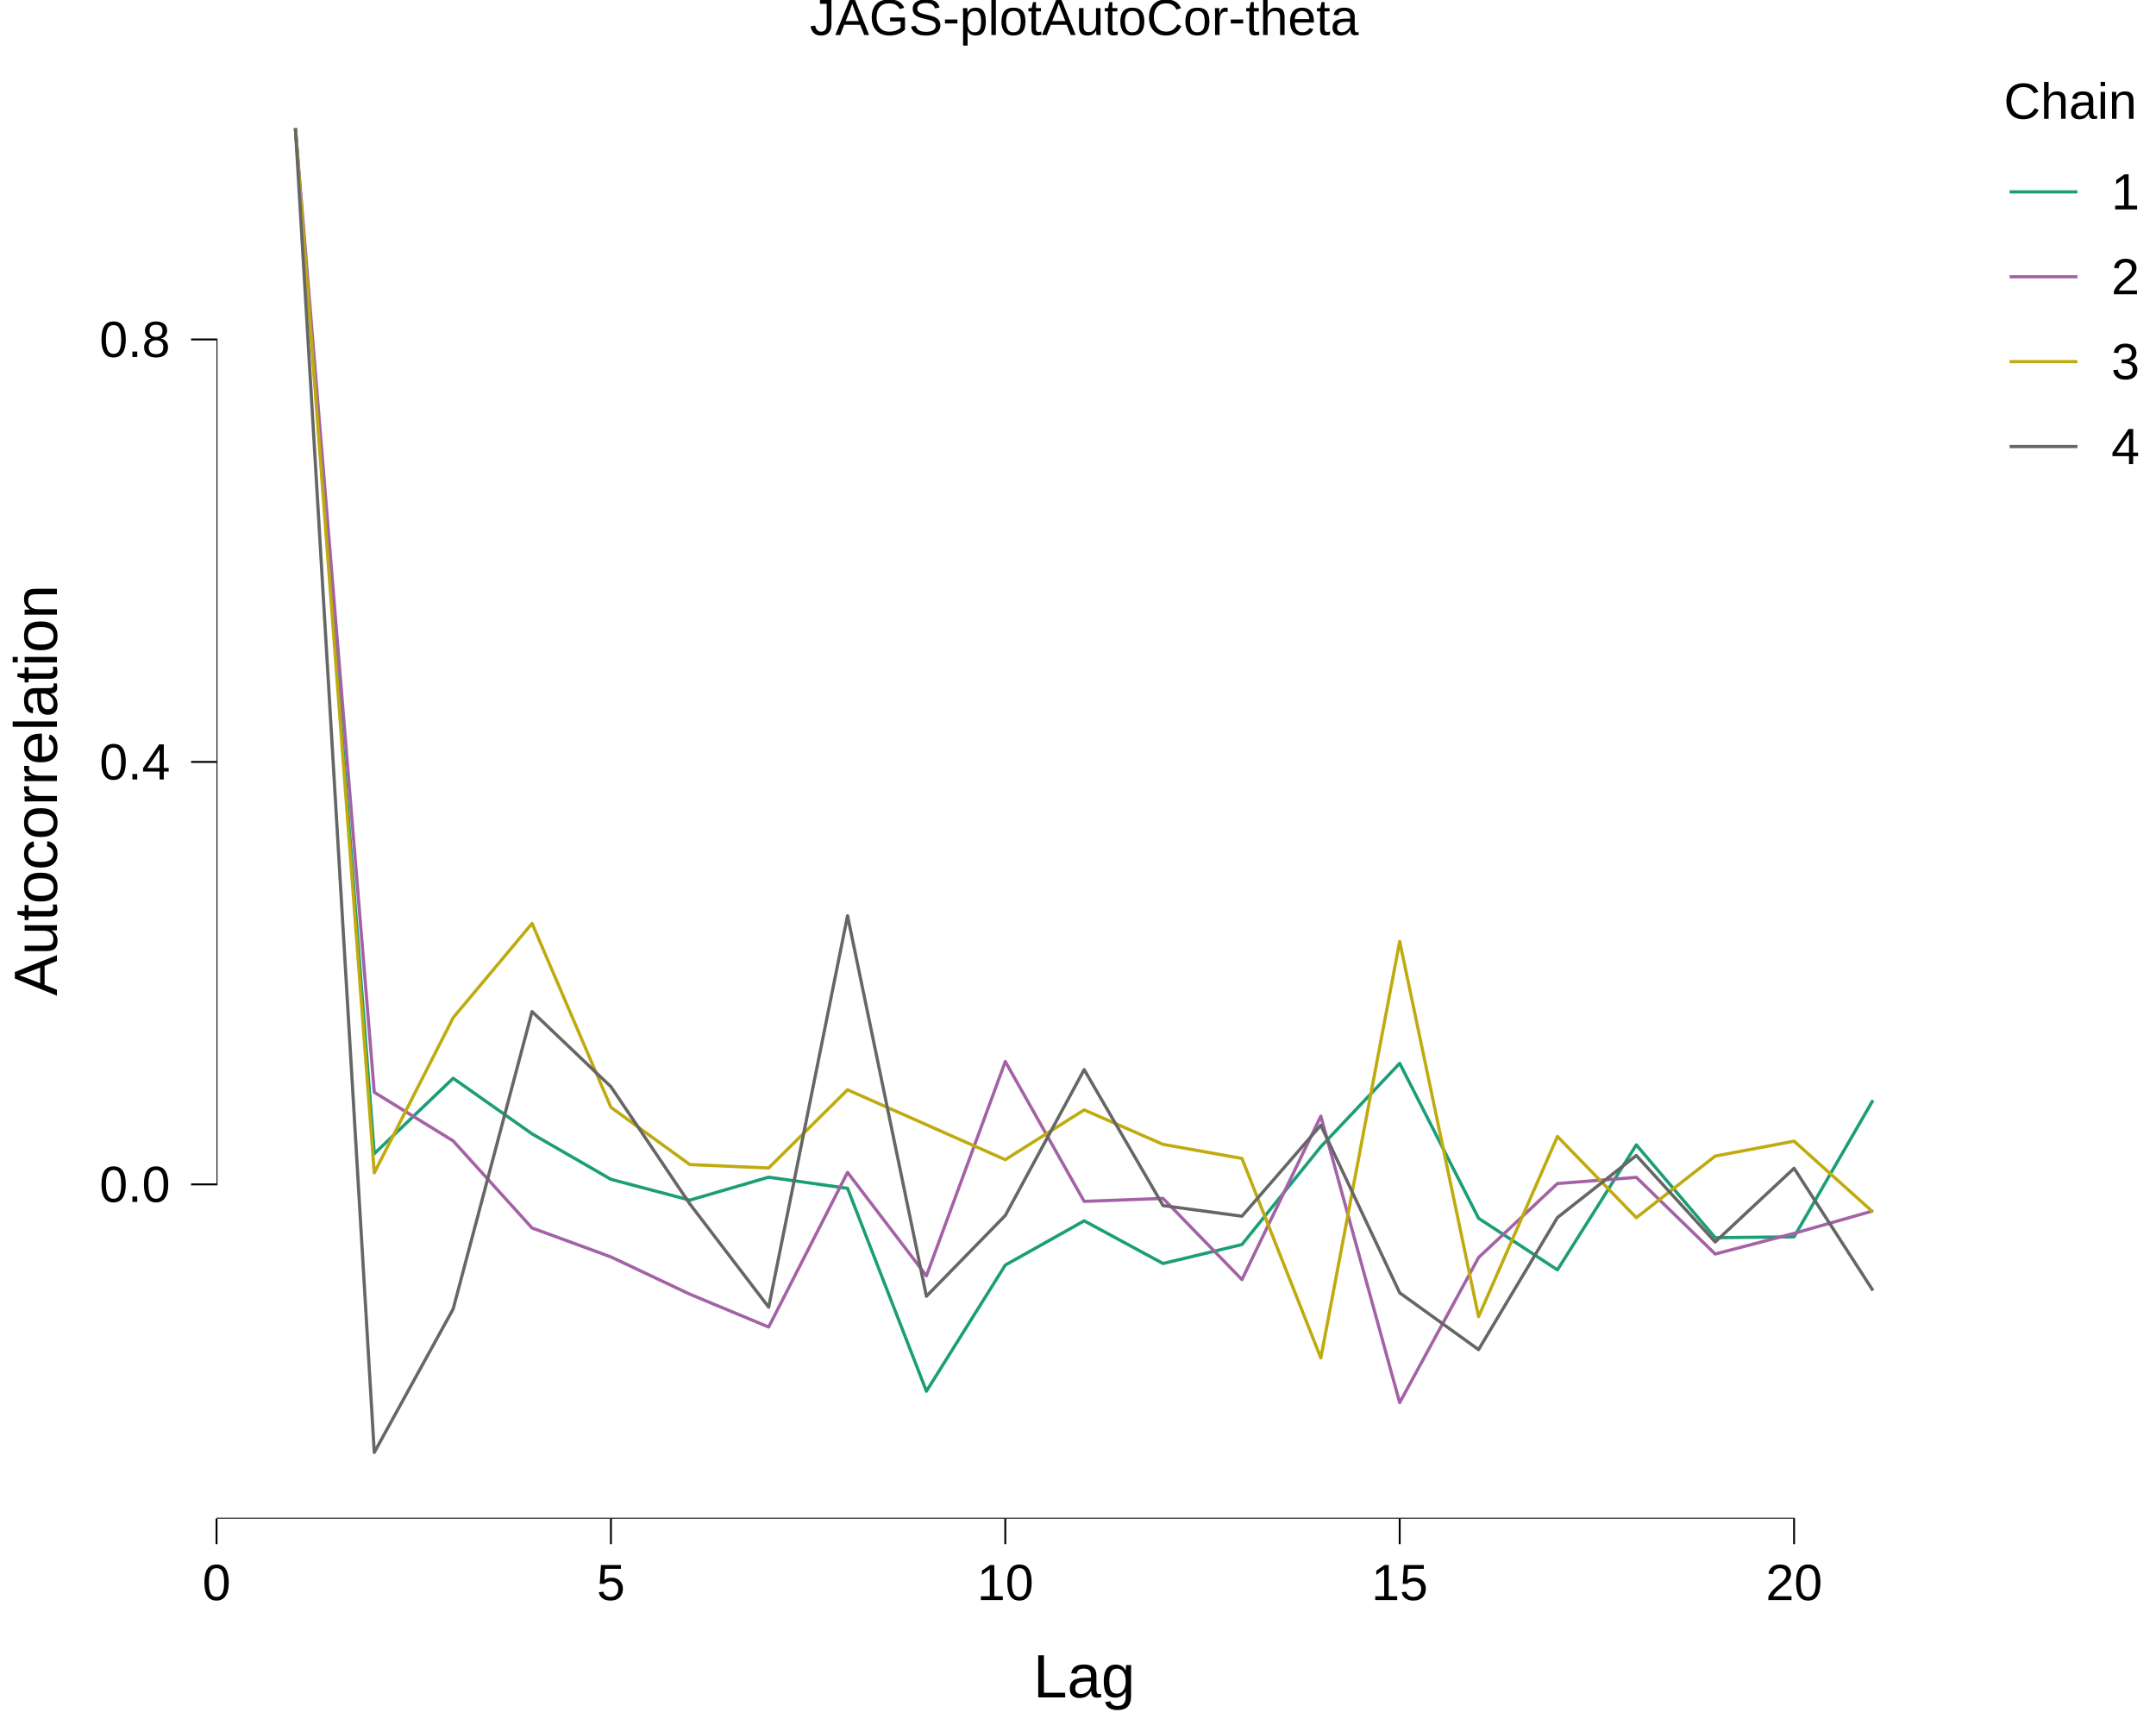
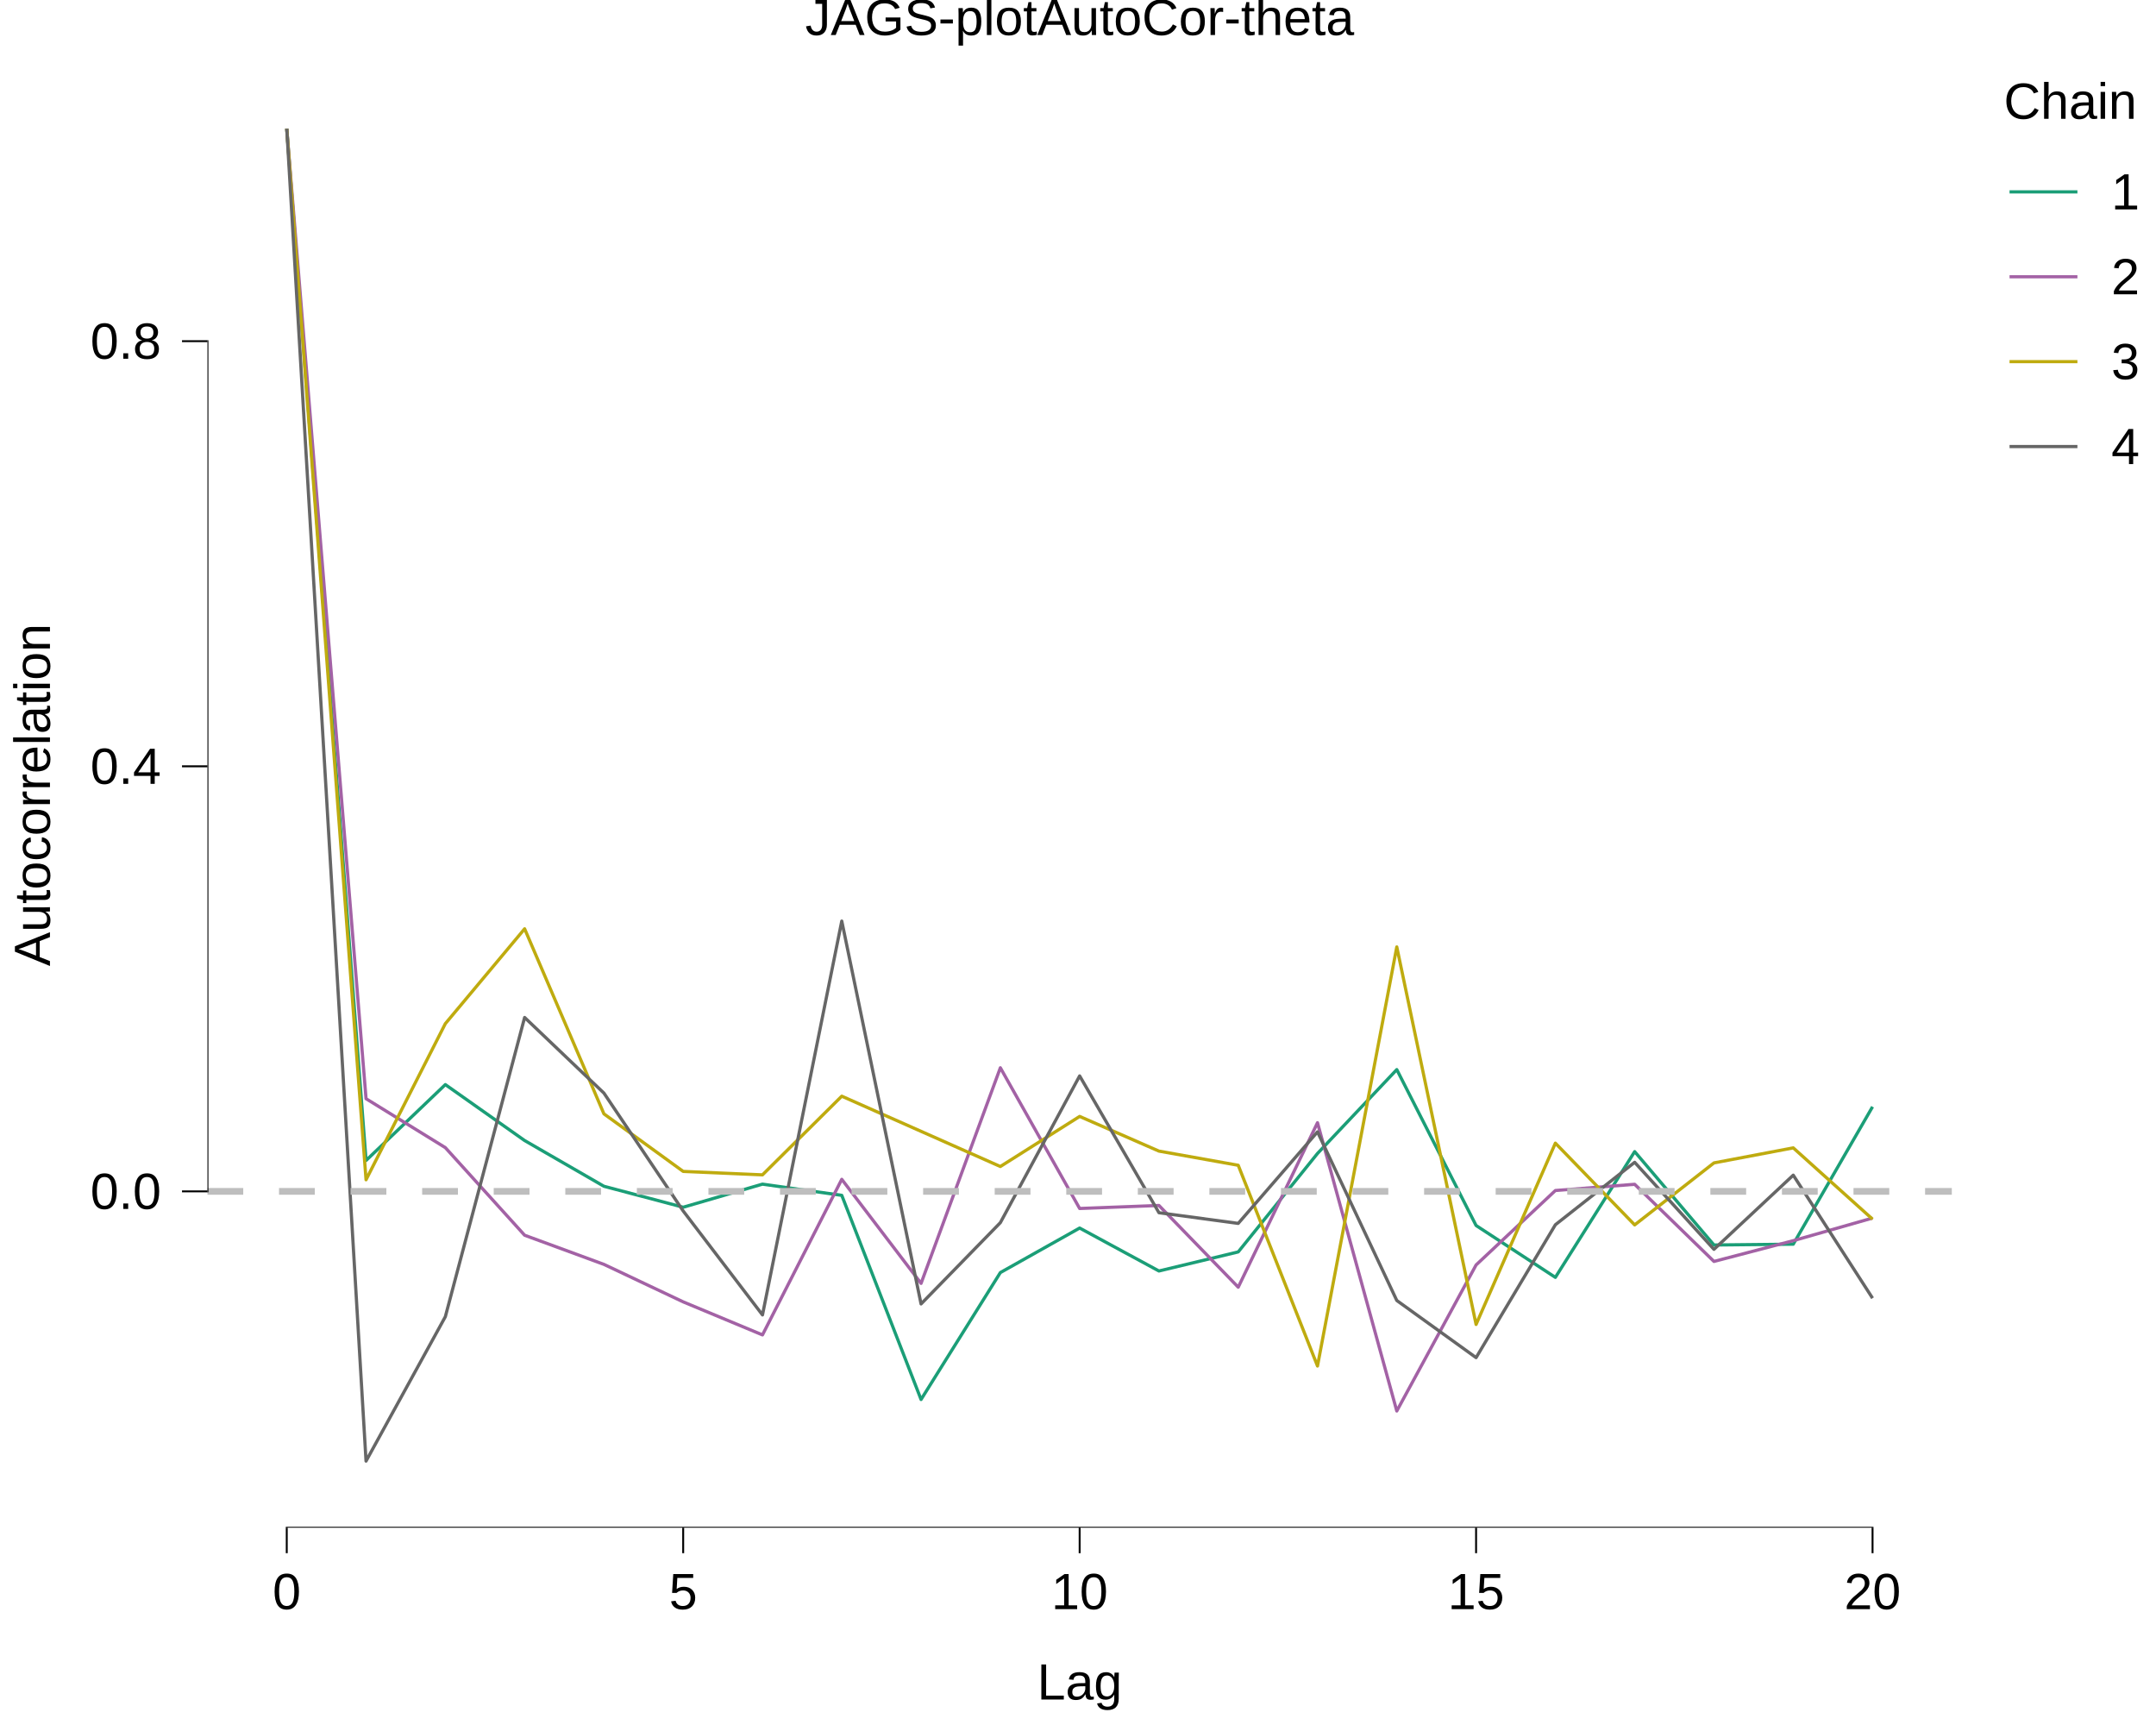
<svg xmlns="http://www.w3.org/2000/svg" viewBox="0 0 720.00 576.00">
  <defs>
    <style type="text/css">
    line, polyline, polygon, path, rect, circle {
      fill: none;
      stroke: #000000;
      stroke-linecap: round;
      stroke-linejoin: round;
      stroke-miterlimit: 10.00;
    }
  </style>
  </defs>
  <rect width="100%" height="100%" style="stroke: none; fill: #FFFFFF;" />
  <rect x="0.00" y="0.00" width="720.00" height="576.00" style="stroke-width: 10.67; stroke: none;" />
  <defs>
-     <clipPath id="cpNzIuMzF8NjUxLjgxfDUwNy4xMHwyMC43MQ==">
-       <rect x="72.31" y="20.71" width="579.50" height="486.38" />
+     <clipPath id="cpNjkuMjh8NjUxLjgxfDUxMC4xM3wyMC43MQ==">
+       <rect x="69.28" y="20.71" width="582.53" height="489.41" />
    </clipPath>
  </defs>
-   <rect x="72.31" y="20.71" width="579.50" height="486.38" style="stroke-width: 10.67; stroke: none;" clip-path="url(#cpNzIuMzF8NjUxLjgxfDUwNy4xMHwyMC43MQ==)" />
-   <polyline points="72.31,466.02 651.81,466.02 " style="stroke-width: 0.00; stroke: none; stroke-linecap: butt;" clip-path="url(#cpNzIuMzF8NjUxLjgxfDUwNy4xMHwyMC43MQ==)" />
-   <polyline points="72.31,324.95 651.81,324.95 " style="stroke-width: 0.00; stroke: none; stroke-linecap: butt;" clip-path="url(#cpNzIuMzF8NjUxLjgxfDUwNy4xMHwyMC43MQ==)" />
-   <polyline points="72.31,183.89 651.81,183.89 " style="stroke-width: 0.00; stroke: none; stroke-linecap: butt;" clip-path="url(#cpNzIuMzF8NjUxLjgxfDUwNy4xMHwyMC43MQ==)" />
-   <polyline points="72.31,42.82 651.81,42.82 " style="stroke-width: 0.00; stroke: none; stroke-linecap: butt;" clip-path="url(#cpNzIuMzF8NjUxLjgxfDUwNy4xMHwyMC43MQ==)" />
-   <polyline points="138.16,507.10 138.16,20.71 " style="stroke-width: 0.00; stroke: none; stroke-linecap: butt;" clip-path="url(#cpNzIuMzF8NjUxLjgxfDUwNy4xMHwyMC43MQ==)" />
-   <polyline points="269.87,507.10 269.87,20.71 " style="stroke-width: 0.00; stroke: none; stroke-linecap: butt;" clip-path="url(#cpNzIuMzF8NjUxLjgxfDUwNy4xMHwyMC43MQ==)" />
-   <polyline points="401.57,507.10 401.57,20.71 " style="stroke-width: 0.00; stroke: none; stroke-linecap: butt;" clip-path="url(#cpNzIuMzF8NjUxLjgxfDUwNy4xMHwyMC43MQ==)" />
-   <polyline points="533.28,507.10 533.28,20.71 " style="stroke-width: 0.00; stroke: none; stroke-linecap: butt;" clip-path="url(#cpNzIuMzF8NjUxLjgxfDUwNy4xMHwyMC43MQ==)" />
-   <polyline points="72.31,395.48 651.81,395.48 " style="stroke-width: 0.00; stroke: none; stroke-linecap: butt;" clip-path="url(#cpNzIuMzF8NjUxLjgxfDUwNy4xMHwyMC43MQ==)" />
-   <polyline points="72.31,254.42 651.81,254.42 " style="stroke-width: 0.00; stroke: none; stroke-linecap: butt;" clip-path="url(#cpNzIuMzF8NjUxLjgxfDUwNy4xMHwyMC43MQ==)" />
-   <polyline points="72.31,113.35 651.81,113.35 " style="stroke-width: 0.00; stroke: none; stroke-linecap: butt;" clip-path="url(#cpNzIuMzF8NjUxLjgxfDUwNy4xMHwyMC43MQ==)" />
-   <polyline points="72.31,507.10 72.31,20.71 " style="stroke-width: 0.00; stroke: none; stroke-linecap: butt;" clip-path="url(#cpNzIuMzF8NjUxLjgxfDUwNy4xMHwyMC43MQ==)" />
-   <polyline points="204.02,507.10 204.02,20.71 " style="stroke-width: 0.00; stroke: none; stroke-linecap: butt;" clip-path="url(#cpNzIuMzF8NjUxLjgxfDUwNy4xMHwyMC43MQ==)" />
-   <polyline points="335.72,507.10 335.72,20.71 " style="stroke-width: 0.00; stroke: none; stroke-linecap: butt;" clip-path="url(#cpNzIuMzF8NjUxLjgxfDUwNy4xMHwyMC43MQ==)" />
-   <polyline points="467.43,507.10 467.43,20.71 " style="stroke-width: 0.00; stroke: none; stroke-linecap: butt;" clip-path="url(#cpNzIuMzF8NjUxLjgxfDUwNy4xMHwyMC43MQ==)" />
-   <polyline points="599.13,507.10 599.13,20.71 " style="stroke-width: 0.00; stroke: none; stroke-linecap: butt;" clip-path="url(#cpNzIuMzF8NjUxLjgxfDUwNy4xMHwyMC43MQ==)" />
-   <polyline points="98.65,42.82 124.99,385.23 151.34,360.05 177.68,378.61 204.02,393.79 230.36,400.74 256.70,393.08 283.04,396.80 309.38,464.54 335.72,422.43 362.06,407.65 388.40,421.90 414.75,415.57 441.09,382.90 467.43,355.06 493.77,406.80 520.11,424.02 546.45,382.29 572.79,413.28 599.13,413.00 625.47,367.40 " style="stroke-width: 1.07; stroke: #1B9E77; stroke-linecap: butt;" clip-path="url(#cpNzIuMzF8NjUxLjgxfDUwNy4xMHwyMC43MQ==)" />
-   <polyline points="98.65,42.82 124.99,364.73 151.34,380.97 177.68,410.04 204.02,419.70 230.36,432.14 256.70,443.11 283.04,391.48 309.38,426.01 335.72,354.46 362.06,401.16 388.40,400.16 414.75,427.28 441.09,372.70 467.43,468.36 493.77,419.91 520.11,395.20 546.45,393.13 572.79,418.73 599.13,411.84 625.47,404.33 " style="stroke-width: 1.07; stroke: #A362A5; stroke-linecap: butt;" clip-path="url(#cpNzIuMzF8NjUxLjgxfDUwNy4xMHwyMC43MQ==)" />
-   <polyline points="98.65,42.82 124.99,391.63 151.34,339.82 177.68,308.34 204.02,369.75 230.36,388.86 256.70,390.00 283.04,363.89 309.38,375.56 335.72,387.22 362.06,370.61 388.40,382.12 414.75,386.82 441.09,453.43 467.43,314.36 493.77,439.64 520.11,379.48 546.45,406.60 572.79,386.03 599.13,381.05 625.47,404.70 " style="stroke-width: 1.07; stroke: #BFAB0F; stroke-linecap: butt;" clip-path="url(#cpNzIuMzF8NjUxLjgxfDUwNy4xMHwyMC43MQ==)" />
-   <polyline points="98.65,42.82 124.99,484.99 151.34,437.07 177.68,337.78 204.02,362.87 230.36,401.99 256.70,436.48 283.04,305.78 309.38,432.83 335.72,405.86 362.06,357.16 388.40,402.56 414.75,406.11 441.09,375.73 467.43,431.69 493.77,450.65 520.11,406.55 546.45,385.83 572.79,414.71 599.13,390.10 625.47,430.92 " style="stroke-width: 1.07; stroke: #666666; stroke-linecap: butt;" clip-path="url(#cpNzIuMzF8NjUxLjgxfDUwNy4xMHwyMC43MQ==)" />
-   <line x1="71.99" y1="507.10" x2="599.45" y2="507.10" style="stroke-width: 0.64; stroke-linecap: butt;" clip-path="url(#cpNzIuMzF8NjUxLjgxfDUwNy4xMHwyMC43MQ==)" />
-   <line x1="72.31" y1="395.80" x2="72.31" y2="113.04" style="stroke-width: 0.64; stroke-linecap: butt;" clip-path="url(#cpNzIuMzF8NjUxLjgxfDUwNy4xMHwyMC43MQ==)" />
-   <rect x="72.31" y="20.71" width="579.50" height="486.38" style="stroke-width: 0.00; stroke: none;" clip-path="url(#cpNzIuMzF8NjUxLjgxfDUwNy4xMHwyMC43MQ==)" />
+   <rect x="69.28" y="20.71" width="582.53" height="489.41" style="stroke-width: 10.67; stroke: none;" clip-path="url(#cpNjkuMjh8NjUxLjgxfDUxMC4xM3wyMC43MQ==)" />
+   <polyline points="95.76,42.96 122.24,387.50 148.72,362.16 175.20,380.84 201.68,396.11 228.15,403.11 254.63,395.40 281.11,399.14 307.59,467.31 334.07,424.93 360.55,410.06 387.03,424.40 413.51,418.03 439.98,385.16 466.46,357.15 492.94,409.21 519.42,426.53 545.90,384.54 572.38,415.72 598.86,415.45 625.34,369.56 " style="stroke-width: 1.07; stroke: #1B9E77; stroke-linecap: butt;" clip-path="url(#cpNjkuMjh8NjUxLjgxfDUxMC4xM3wyMC43MQ==)" />
+   <polyline points="95.76,42.96 122.24,366.87 148.72,383.21 175.20,412.46 201.68,422.19 228.15,434.71 254.63,445.74 281.11,393.79 307.59,428.54 334.07,356.54 360.55,403.53 387.03,402.52 413.51,429.81 439.98,374.89 466.46,471.15 492.94,422.39 519.42,397.53 545.90,395.45 572.38,421.21 598.86,414.28 625.34,406.72 " style="stroke-width: 1.07; stroke: #A362A5; stroke-linecap: butt;" clip-path="url(#cpNjkuMjh8NjUxLjgxfDUxMC4xM3wyMC43MQ==)" />
+   <polyline points="95.76,42.96 122.24,393.94 148.72,341.81 175.20,310.14 201.68,371.93 228.15,391.15 254.63,392.30 281.11,366.03 307.59,377.77 334.07,389.51 360.55,372.79 387.03,384.37 413.51,389.10 439.98,456.13 466.46,316.19 492.94,442.25 519.42,381.71 545.90,409.01 572.38,388.31 598.86,383.29 625.34,407.10 " style="stroke-width: 1.07; stroke: #BFAB0F; stroke-linecap: butt;" clip-path="url(#cpNjkuMjh8NjUxLjgxfDUxMC4xM3wyMC43MQ==)" />
+   <polyline points="95.76,42.96 122.24,487.88 148.72,439.66 175.20,339.75 201.68,365.00 228.15,404.36 254.63,439.07 281.11,307.56 307.59,435.40 334.07,408.26 360.55,359.26 387.03,404.94 413.51,408.51 439.98,377.94 466.46,434.25 492.94,453.33 519.42,408.96 545.90,388.11 572.38,417.17 598.86,392.40 625.34,433.48 " style="stroke-width: 1.07; stroke: #666666; stroke-linecap: butt;" clip-path="url(#cpNjkuMjh8NjUxLjgxfDUxMC4xM3wyMC43MQ==)" />
+   <line x1="69.28" y1="397.82" x2="651.81" y2="397.82" style="stroke-width: 2.24; stroke: #BEBEBE; stroke-dasharray: 11.95,11.95; stroke-linecap: butt;" clip-path="url(#cpNjkuMjh8NjUxLjgxfDUxMC4xM3wyMC43MQ==)" />
+   <line x1="95.44" y1="510.13" x2="625.65" y2="510.13" style="stroke-width: 0.64; stroke-linecap: butt;" clip-path="url(#cpNjkuMjh8NjUxLjgxfDUxMC4xM3wyMC43MQ==)" />
+   <line x1="69.28" y1="398.14" x2="69.28" y2="113.61" style="stroke-width: 0.64; stroke-linecap: butt;" clip-path="url(#cpNjkuMjh8NjUxLjgxfDUxMC4xM3wyMC43MQ==)" />
+   <rect x="69.28" y="20.71" width="582.53" height="489.41" style="stroke-width: 0.00; stroke: none;" clip-path="url(#cpNjkuMjh8NjUxLjgxfDUxMC4xM3wyMC43MQ==)" />
  <defs>
    <clipPath id="cpMC4wMHw3MjAuMDB8NTc2LjAwfDAuMDA=">
      <rect x="0.00" y="0.00" width="720.00" height="576.00" />
    </clipPath>
  </defs>
-   <polyline points="72.31,507.10 72.31,20.71 " style="stroke-width: 0.00; stroke: none; stroke-linecap: butt;" clip-path="url(#cpMC4wMHw3MjAuMDB8NTc2LjAwfDAuMDA=)" />
+   <polyline points="69.28,510.13 69.28,20.71 " style="stroke-width: 0.00; stroke: none; stroke-linecap: butt;" clip-path="url(#cpMC4wMHw3MjAuMDB8NTc2LjAwfDAuMDA=)" />
  <g clip-path="url(#cpMC4wMHw3MjAuMDB8NTc2LjAwfDAuMDA=)">
-     <text x="33.21" y="401.34" style="font-size: 17.00px; font-family: Liberation Sans;" textLength="23.62px" lengthAdjust="spacingAndGlyphs">0.0</text>
+     <text x="30.18" y="403.67" style="font-size: 17.00px; font-family: Liberation Sans;" textLength="23.62px" lengthAdjust="spacingAndGlyphs">0.0</text>
  </g>
  <g clip-path="url(#cpMC4wMHw3MjAuMDB8NTc2LjAwfDAuMDA=)">
-     <text x="33.21" y="260.27" style="font-size: 17.00px; font-family: Liberation Sans;" textLength="23.62px" lengthAdjust="spacingAndGlyphs">0.4</text>
+     <text x="30.18" y="261.73" style="font-size: 17.00px; font-family: Liberation Sans;" textLength="23.62px" lengthAdjust="spacingAndGlyphs">0.4</text>
  </g>
  <g clip-path="url(#cpMC4wMHw3MjAuMDB8NTc2LjAwfDAuMDA=)">
-     <text x="33.21" y="119.21" style="font-size: 17.00px; font-family: Liberation Sans;" textLength="23.62px" lengthAdjust="spacingAndGlyphs">0.8</text>
+     <text x="30.18" y="119.78" style="font-size: 17.00px; font-family: Liberation Sans;" textLength="23.62px" lengthAdjust="spacingAndGlyphs">0.8</text>
  </g>
-   <polyline points="63.81,395.48 72.31,395.48 " style="stroke-width: 0.64; stroke-linecap: butt;" clip-path="url(#cpMC4wMHw3MjAuMDB8NTc2LjAwfDAuMDA=)" />
-   <polyline points="63.81,254.42 72.31,254.42 " style="stroke-width: 0.64; stroke-linecap: butt;" clip-path="url(#cpMC4wMHw3MjAuMDB8NTc2LjAwfDAuMDA=)" />
-   <polyline points="63.81,113.35 72.31,113.35 " style="stroke-width: 0.64; stroke-linecap: butt;" clip-path="url(#cpMC4wMHw3MjAuMDB8NTc2LjAwfDAuMDA=)" />
-   <polyline points="72.31,507.10 651.81,507.10 " style="stroke-width: 0.00; stroke: none; stroke-linecap: butt;" clip-path="url(#cpMC4wMHw3MjAuMDB8NTc2LjAwfDAuMDA=)" />
-   <polyline points="72.31,515.60 72.31,507.10 " style="stroke-width: 0.64; stroke-linecap: butt;" clip-path="url(#cpMC4wMHw3MjAuMDB8NTc2LjAwfDAuMDA=)" />
-   <polyline points="204.02,515.60 204.02,507.10 " style="stroke-width: 0.64; stroke-linecap: butt;" clip-path="url(#cpMC4wMHw3MjAuMDB8NTc2LjAwfDAuMDA=)" />
-   <polyline points="335.72,515.60 335.72,507.10 " style="stroke-width: 0.64; stroke-linecap: butt;" clip-path="url(#cpMC4wMHw3MjAuMDB8NTc2LjAwfDAuMDA=)" />
-   <polyline points="467.43,515.60 467.43,507.10 " style="stroke-width: 0.64; stroke-linecap: butt;" clip-path="url(#cpMC4wMHw3MjAuMDB8NTc2LjAwfDAuMDA=)" />
-   <polyline points="599.13,515.60 599.13,507.10 " style="stroke-width: 0.64; stroke-linecap: butt;" clip-path="url(#cpMC4wMHw3MjAuMDB8NTc2LjAwfDAuMDA=)" />
+   <polyline points="60.78,397.82 69.28,397.82 " style="stroke-width: 0.64; stroke-linecap: butt;" clip-path="url(#cpMC4wMHw3MjAuMDB8NTc2LjAwfDAuMDA=)" />
+   <polyline points="60.78,255.88 69.28,255.88 " style="stroke-width: 0.64; stroke-linecap: butt;" clip-path="url(#cpMC4wMHw3MjAuMDB8NTc2LjAwfDAuMDA=)" />
+   <polyline points="60.78,113.93 69.28,113.93 " style="stroke-width: 0.64; stroke-linecap: butt;" clip-path="url(#cpMC4wMHw3MjAuMDB8NTc2LjAwfDAuMDA=)" />
+   <polyline points="69.28,510.13 651.81,510.13 " style="stroke-width: 0.00; stroke: none; stroke-linecap: butt;" clip-path="url(#cpMC4wMHw3MjAuMDB8NTc2LjAwfDAuMDA=)" />
+   <polyline points="95.76,518.63 95.76,510.13 " style="stroke-width: 0.64; stroke-linecap: butt;" clip-path="url(#cpMC4wMHw3MjAuMDB8NTc2LjAwfDAuMDA=)" />
+   <polyline points="228.15,518.63 228.15,510.13 " style="stroke-width: 0.64; stroke-linecap: butt;" clip-path="url(#cpMC4wMHw3MjAuMDB8NTc2LjAwfDAuMDA=)" />
+   <polyline points="360.55,518.63 360.55,510.13 " style="stroke-width: 0.64; stroke-linecap: butt;" clip-path="url(#cpMC4wMHw3MjAuMDB8NTc2LjAwfDAuMDA=)" />
+   <polyline points="492.94,518.63 492.94,510.13 " style="stroke-width: 0.64; stroke-linecap: butt;" clip-path="url(#cpMC4wMHw3MjAuMDB8NTc2LjAwfDAuMDA=)" />
+   <polyline points="625.34,518.63 625.34,510.13 " style="stroke-width: 0.64; stroke-linecap: butt;" clip-path="url(#cpMC4wMHw3MjAuMDB8NTc2LjAwfDAuMDA=)" />
  <g clip-path="url(#cpMC4wMHw3MjAuMDB8NTc2LjAwfDAuMDA=)">
-     <text x="67.59" y="534.28" style="font-size: 17.00px; font-family: Liberation Sans;" textLength="9.45px" lengthAdjust="spacingAndGlyphs">0</text>
+     <text x="91.03" y="537.31" style="font-size: 17.00px; font-family: Liberation Sans;" textLength="9.45px" lengthAdjust="spacingAndGlyphs">0</text>
  </g>
  <g clip-path="url(#cpMC4wMHw3MjAuMDB8NTc2LjAwfDAuMDA=)">
-     <text x="199.29" y="534.28" style="font-size: 17.00px; font-family: Liberation Sans;" textLength="9.45px" lengthAdjust="spacingAndGlyphs">5</text>
+     <text x="223.43" y="537.31" style="font-size: 17.00px; font-family: Liberation Sans;" textLength="9.45px" lengthAdjust="spacingAndGlyphs">5</text>
  </g>
  <g clip-path="url(#cpMC4wMHw3MjAuMDB8NTc2LjAwfDAuMDA=)">
-     <text x="326.27" y="534.28" style="font-size: 17.00px; font-family: Liberation Sans;" textLength="18.91px" lengthAdjust="spacingAndGlyphs">10</text>
+     <text x="351.09" y="537.31" style="font-size: 17.00px; font-family: Liberation Sans;" textLength="18.91px" lengthAdjust="spacingAndGlyphs">10</text>
  </g>
  <g clip-path="url(#cpMC4wMHw3MjAuMDB8NTc2LjAwfDAuMDA=)">
-     <text x="457.97" y="534.28" style="font-size: 17.00px; font-family: Liberation Sans;" textLength="18.91px" lengthAdjust="spacingAndGlyphs">15</text>
+     <text x="483.49" y="537.31" style="font-size: 17.00px; font-family: Liberation Sans;" textLength="18.91px" lengthAdjust="spacingAndGlyphs">15</text>
  </g>
  <g clip-path="url(#cpMC4wMHw3MjAuMDB8NTc2LjAwfDAuMDA=)">
-     <text x="589.68" y="534.28" style="font-size: 17.00px; font-family: Liberation Sans;" textLength="18.91px" lengthAdjust="spacingAndGlyphs">20</text>
+     <text x="615.88" y="537.31" style="font-size: 17.00px; font-family: Liberation Sans;" textLength="18.91px" lengthAdjust="spacingAndGlyphs">20</text>
  </g>
  <g clip-path="url(#cpMC4wMHw3MjAuMDB8NTc2LjAwfDAuMDA=)">
-     <text x="345.05" y="566.78" style="font-size: 20.40px; font-family: Liberation Sans;" textLength="34.03px" lengthAdjust="spacingAndGlyphs">Lag</text>
+     <text x="346.37" y="567.49" style="font-size: 17.00px; font-family: Liberation Sans;" textLength="28.36px" lengthAdjust="spacingAndGlyphs">Lag</text>
  </g>
  <g clip-path="url(#cpMC4wMHw3MjAuMDB8NTc2LjAwfDAuMDA=)">
-     <text transform="translate(19.01,332.51) rotate(-90)" style="font-size: 20.40px; font-family: Liberation Sans;" textLength="137.20px" lengthAdjust="spacingAndGlyphs">Autocorrelation</text>
+     <text transform="translate(16.68,322.59) rotate(-90)" style="font-size: 17.00px; font-family: Liberation Sans;" textLength="114.33px" lengthAdjust="spacingAndGlyphs">Autocorrelation</text>
  </g>
  <rect x="662.77" y="20.71" width="57.23" height="148.05" style="stroke-width: 0.75; stroke: none;" clip-path="url(#cpMC4wMHw3MjAuMDB8NTc2LjAwfDAuMDA=)" />
  <rect x="662.77" y="20.71" width="57.23" height="148.05" style="stroke-width: 10.67; stroke: none;" clip-path="url(#cpMC4wMHw3MjAuMDB8NTc2LjAwfDAuMDA=)" />
  <g clip-path="url(#cpMC4wMHw3MjAuMDB8NTc2LjAwfDAuMDA=)">
    <text x="669.18" y="39.66" style="font-size: 17.00px; font-family: Liberation Sans;" textLength="44.42px" lengthAdjust="spacingAndGlyphs">Chain</text>
  </g>
  <rect x="668.25" y="49.90" width="28.35" height="28.35" style="stroke-width: 10.67; stroke: none;" clip-path="url(#cpMC4wMHw3MjAuMDB8NTc2LjAwfDAuMDA=)" />
  <line x1="671.09" y1="64.07" x2="693.76" y2="64.07" style="stroke-width: 1.07; stroke: #1B9E77; stroke-linecap: butt;" clip-path="url(#cpMC4wMHw3MjAuMDB8NTc2LjAwfDAuMDA=)" />
  <rect x="668.25" y="78.24" width="28.35" height="28.35" style="stroke-width: 10.67; stroke: none;" clip-path="url(#cpMC4wMHw3MjAuMDB8NTc2LjAwfDAuMDA=)" />
  <line x1="671.09" y1="92.42" x2="693.76" y2="92.42" style="stroke-width: 1.07; stroke: #A362A5; stroke-linecap: butt;" clip-path="url(#cpMC4wMHw3MjAuMDB8NTc2LjAwfDAuMDA=)" />
  <rect x="668.25" y="106.59" width="28.35" height="28.35" style="stroke-width: 10.67; stroke: none;" clip-path="url(#cpMC4wMHw3MjAuMDB8NTc2LjAwfDAuMDA=)" />
  <line x1="671.09" y1="120.76" x2="693.76" y2="120.76" style="stroke-width: 1.07; stroke: #BFAB0F; stroke-linecap: butt;" clip-path="url(#cpMC4wMHw3MjAuMDB8NTc2LjAwfDAuMDA=)" />
  <rect x="668.25" y="134.94" width="28.35" height="28.35" style="stroke-width: 10.67; stroke: none;" clip-path="url(#cpMC4wMHw3MjAuMDB8NTc2LjAwfDAuMDA=)" />
  <line x1="671.09" y1="149.11" x2="693.76" y2="149.11" style="stroke-width: 1.07; stroke: #666666; stroke-linecap: butt;" clip-path="url(#cpMC4wMHw3MjAuMDB8NTc2LjAwfDAuMDA=)" />
  <g clip-path="url(#cpMC4wMHw3MjAuMDB8NTc2LjAwfDAuMDA=)">
    <text x="705.07" y="69.92" style="font-size: 17.00px; font-family: Liberation Sans;" textLength="9.45px" lengthAdjust="spacingAndGlyphs">1</text>
  </g>
  <g clip-path="url(#cpMC4wMHw3MjAuMDB8NTc2LjAwfDAuMDA=)">
    <text x="705.07" y="98.27" style="font-size: 17.00px; font-family: Liberation Sans;" textLength="9.45px" lengthAdjust="spacingAndGlyphs">2</text>
  </g>
  <g clip-path="url(#cpMC4wMHw3MjAuMDB8NTc2LjAwfDAuMDA=)">
    <text x="705.07" y="126.61" style="font-size: 17.00px; font-family: Liberation Sans;" textLength="9.45px" lengthAdjust="spacingAndGlyphs">3</text>
  </g>
  <g clip-path="url(#cpMC4wMHw3MjAuMDB8NTc2LjAwfDAuMDA=)">
    <text x="705.07" y="154.96" style="font-size: 17.00px; font-family: Liberation Sans;" textLength="9.45px" lengthAdjust="spacingAndGlyphs">4</text>
  </g>
  <g clip-path="url(#cpMC4wMHw3MjAuMDB8NTc2LjAwfDAuMDA=)">
-     <text x="270.42" y="11.70" style="font-size: 17.00px; font-family: Liberation Sans;" textLength="183.28px" lengthAdjust="spacingAndGlyphs">JAGS-plotAutoCor-theta</text>
+     <text x="268.91" y="11.70" style="font-size: 17.00px; font-family: Liberation Sans;" textLength="183.28px" lengthAdjust="spacingAndGlyphs">JAGS-plotAutoCor-theta</text>
  </g>
</svg>
